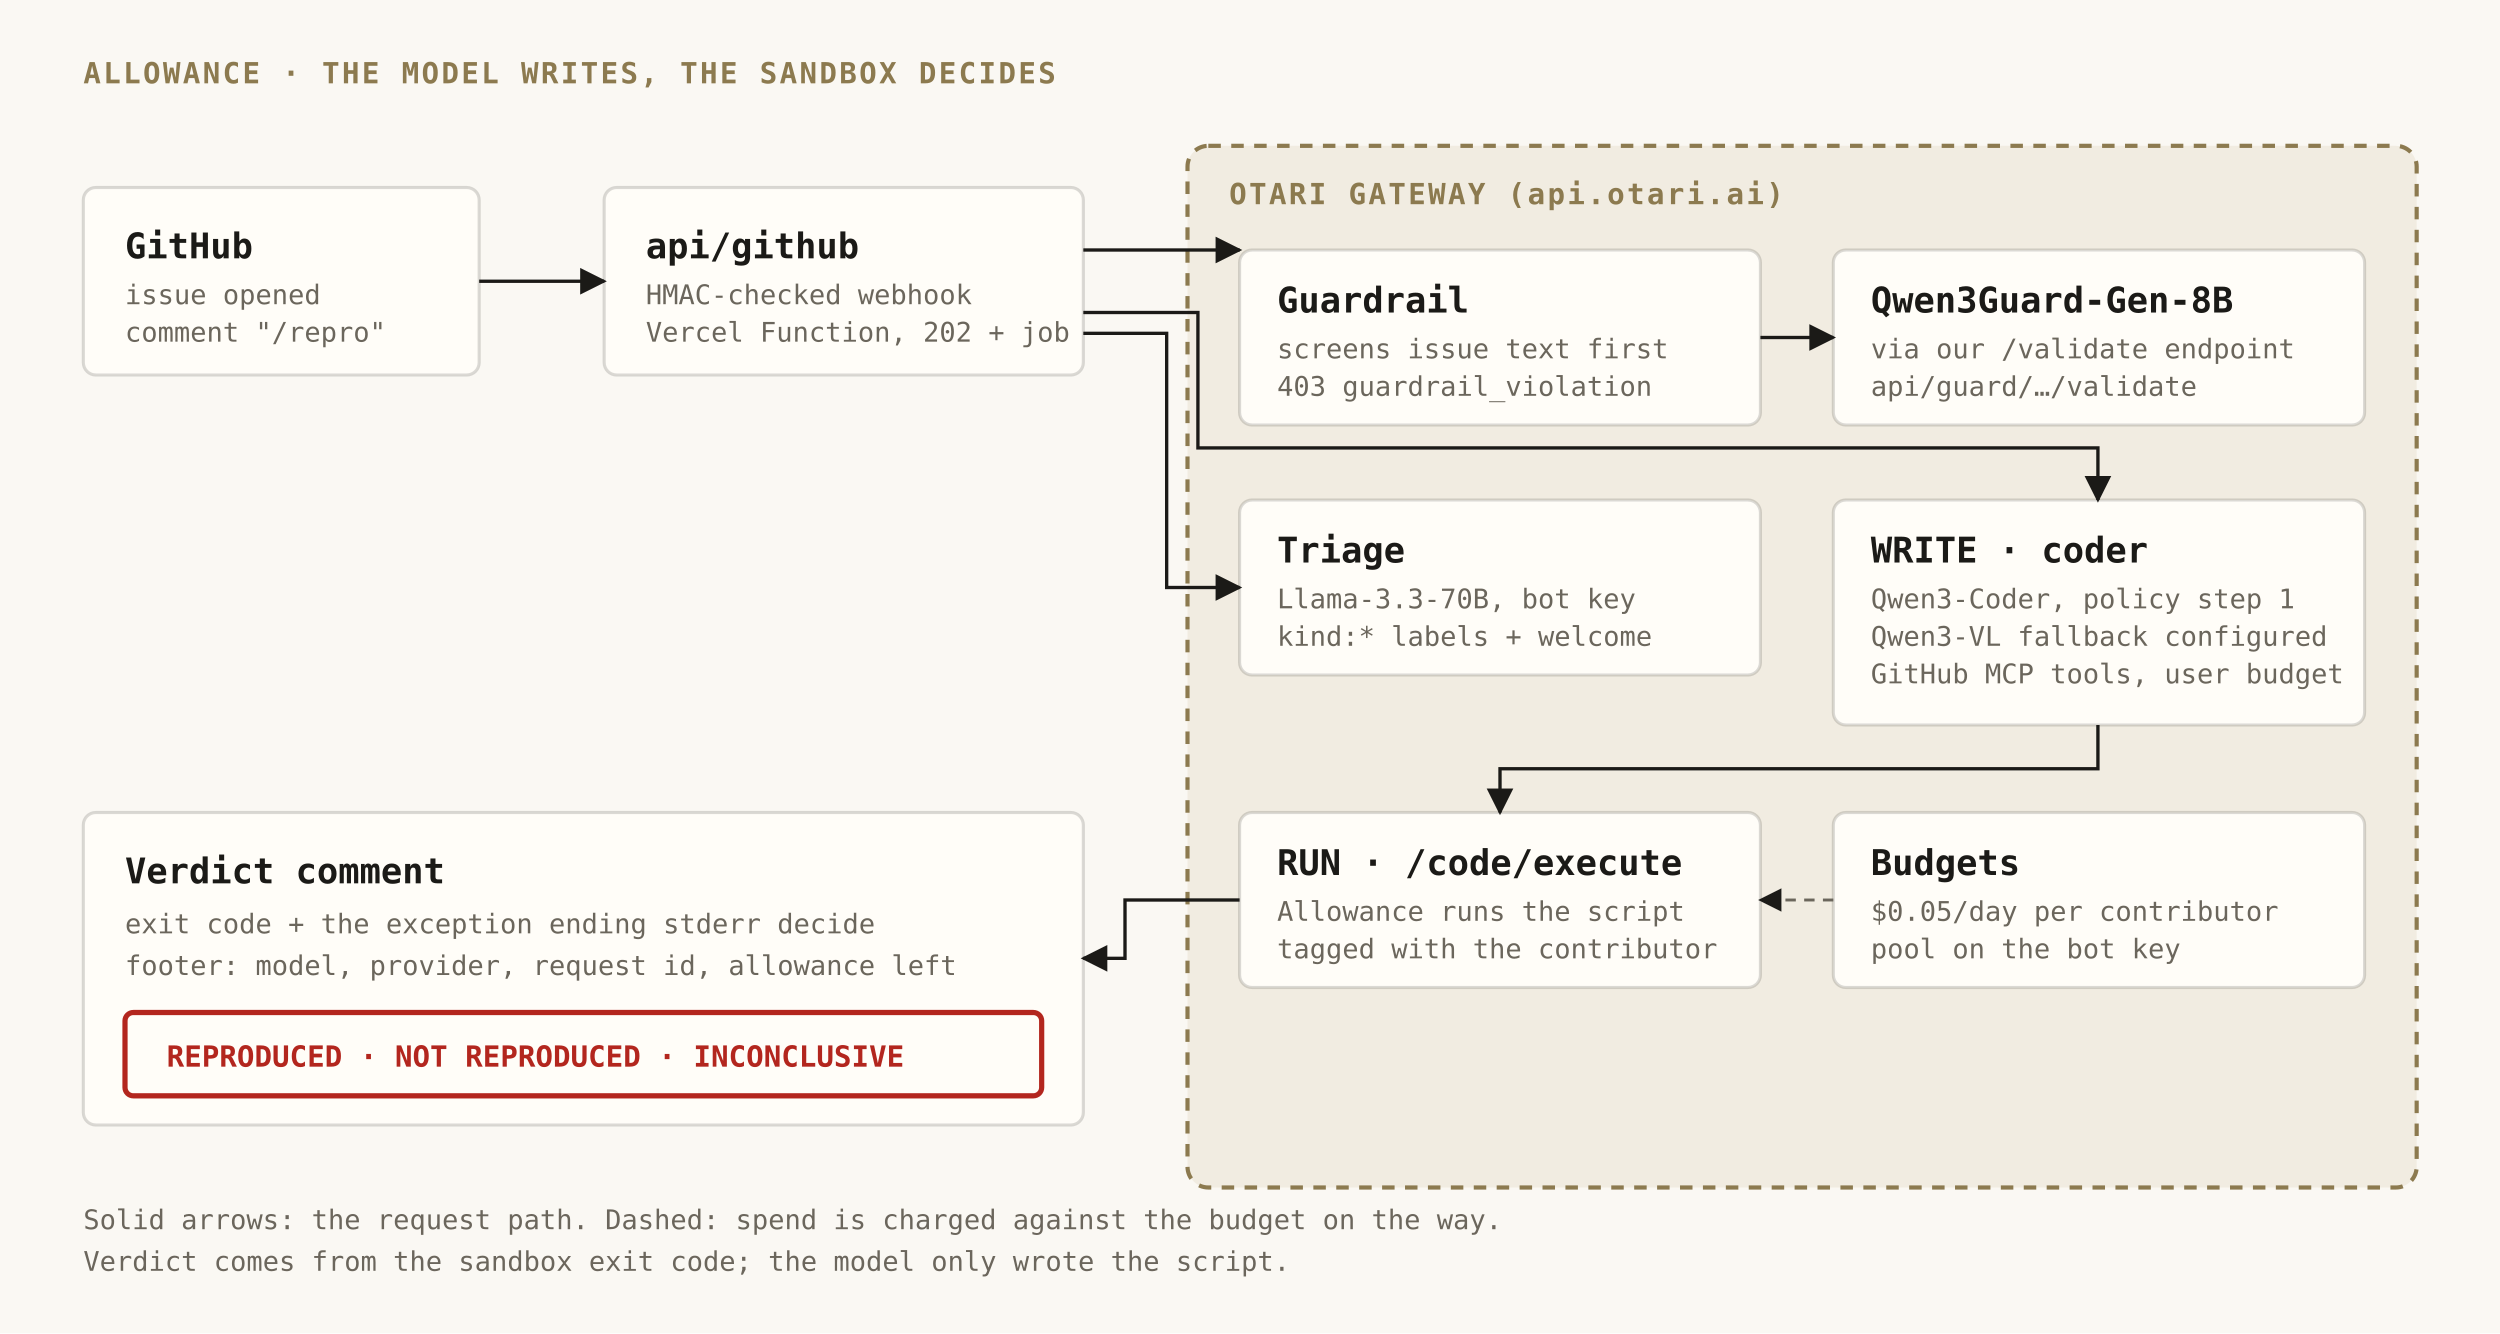
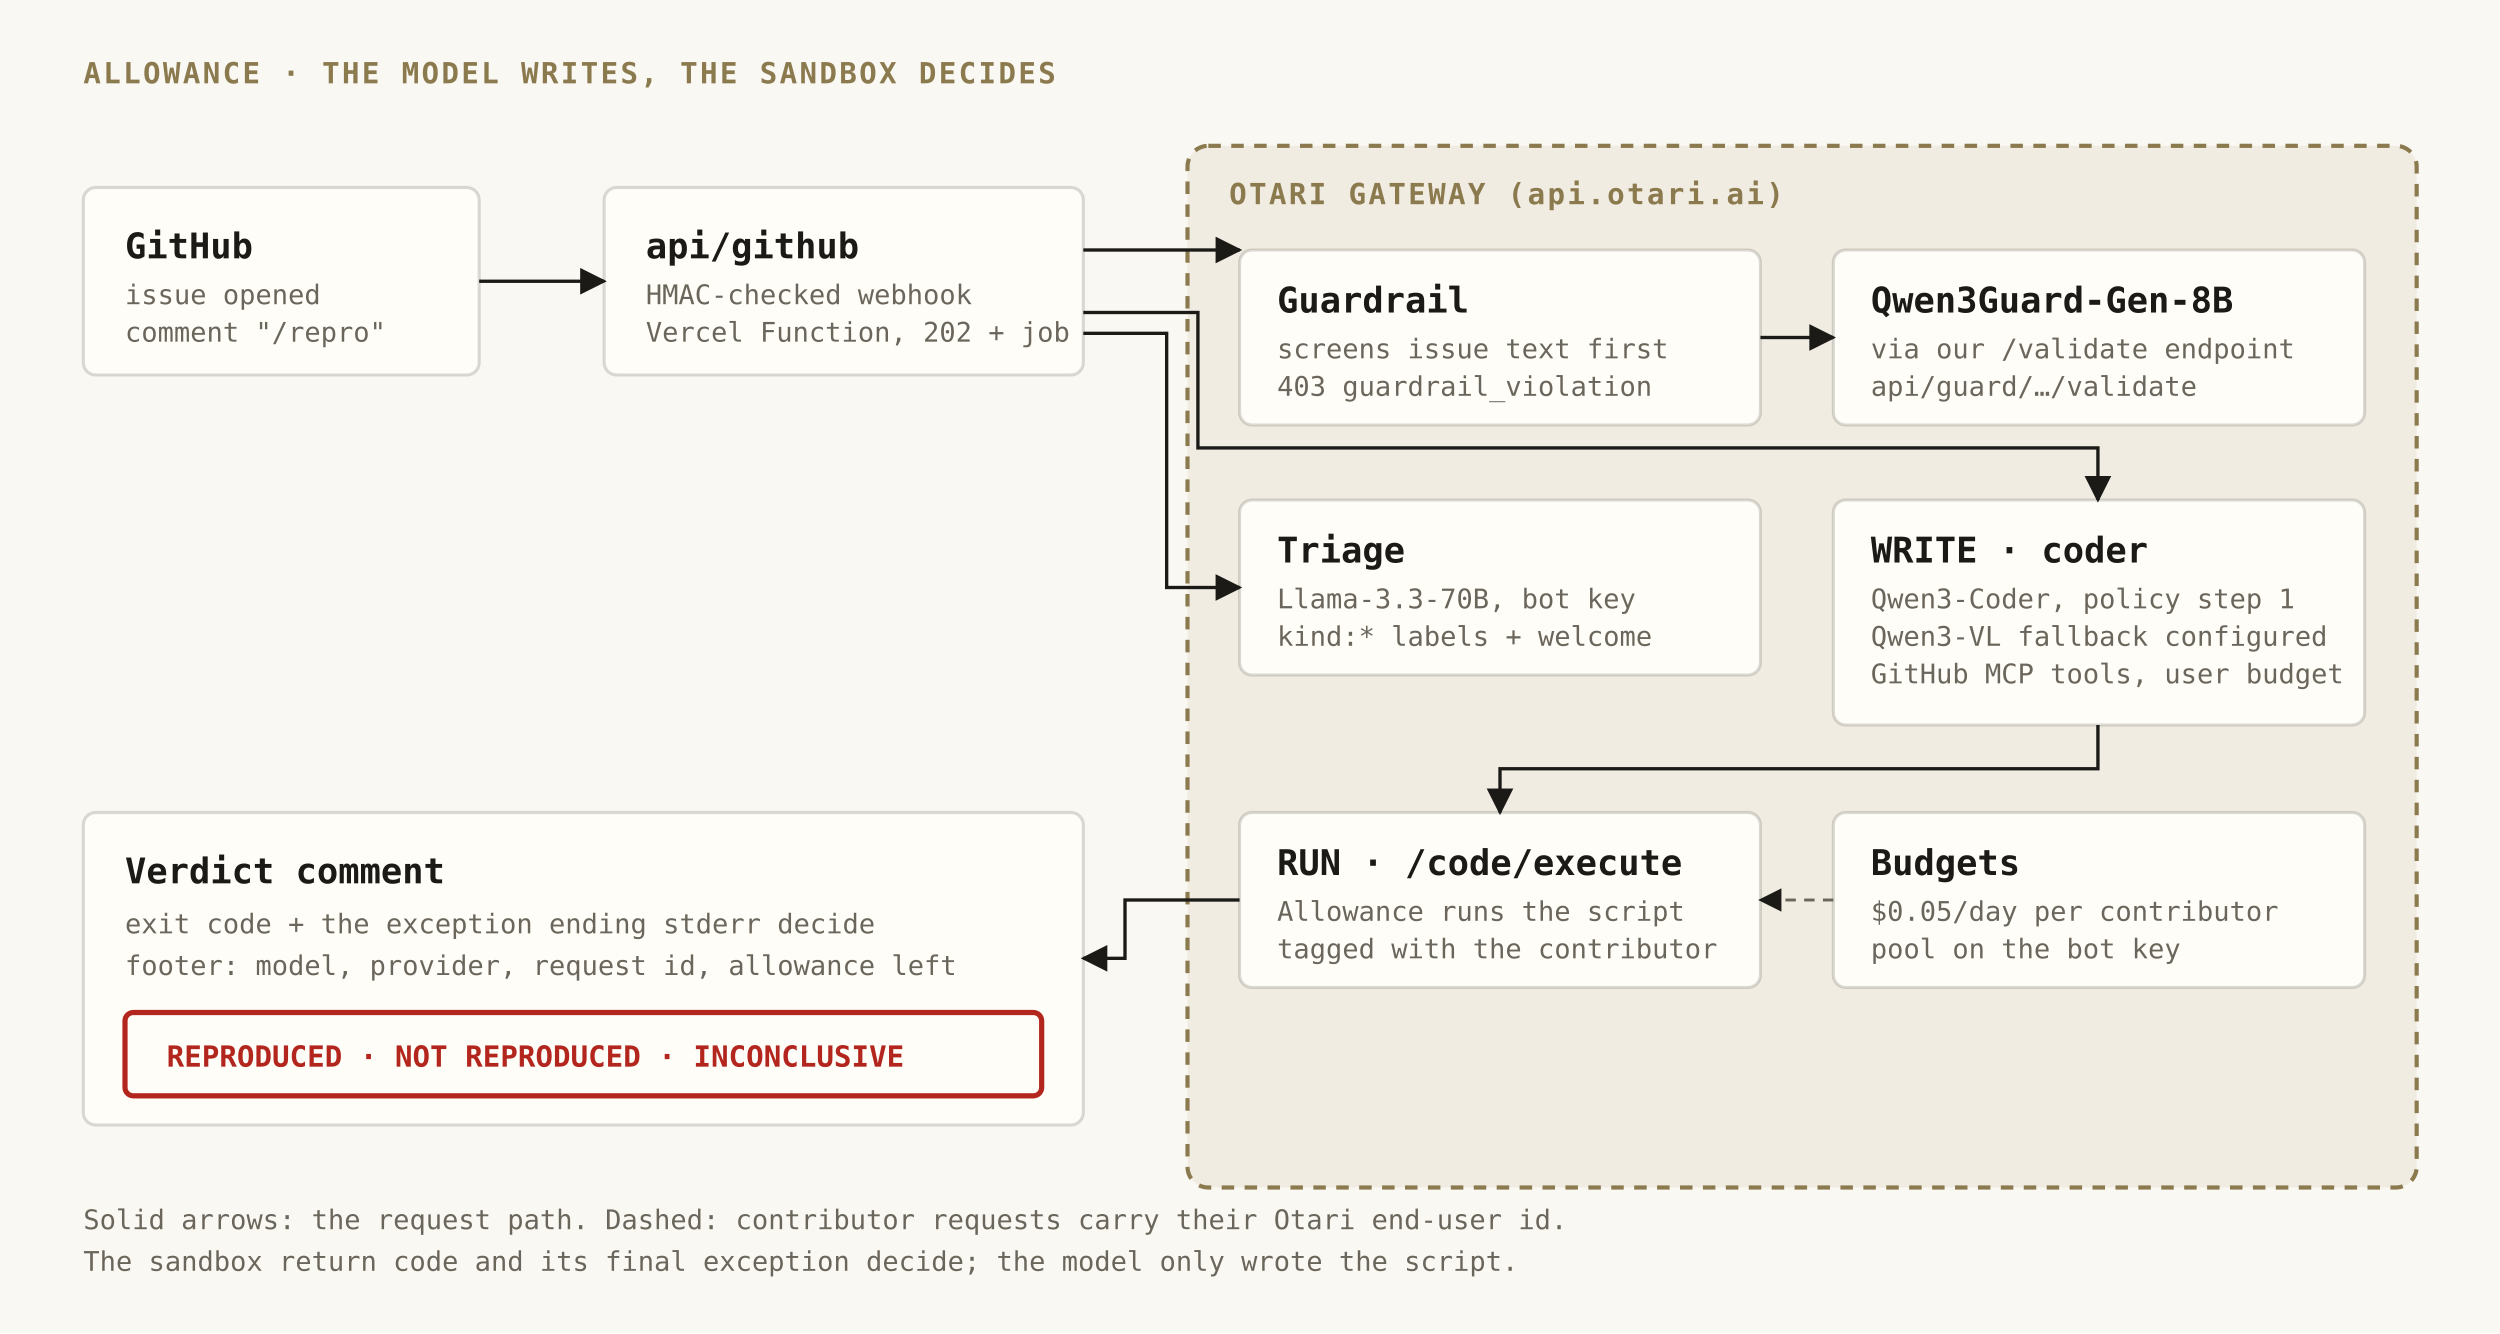
<svg xmlns="http://www.w3.org/2000/svg" viewBox="0 0 1200 640" width="1200" height="640" role="img" aria-labelledby="t d">
  <style>
    .bg{fill:#FAF8F3}.card{fill:#FFFDF8;stroke:#1B1A17;stroke-opacity:.16;stroke-width:1.5}
    .otari{fill:#F1ECE1;stroke:#8C7A4F;stroke-width:2;stroke-dasharray:6 5}
    .t{font:600 17px ui-monospace,Menlo,monospace;fill:#1B1A17}.s{font:13px ui-monospace,Menlo,monospace;fill:#6B665C}
    .h{font:600 14px ui-monospace,Menlo,monospace;fill:#8C7A4F;letter-spacing:.08em}
    .a{stroke:#1B1A17;stroke-width:1.6;fill:none;marker-end:url(#m)}.ad{stroke:#6B665C;stroke-width:1.4;fill:none;stroke-dasharray:5 4;marker-end:url(#m)}
    .stamp{fill:#FFFDF8;stroke:#B3261E;stroke-width:2.5}.st{font:700 14px ui-monospace,Menlo,monospace;fill:#B3261E}
  </style>
  <defs>
    <marker id="m" viewBox="0 0 10 10" refX="9" refY="5" markerWidth="8" markerHeight="8" orient="auto">
      <path d="M0 0L10 5L0 10z" fill="#1B1A17" />
    </marker>
  </defs>
  <rect class="bg" width="1200" height="640" />
  <text class="h" x="40" y="40">ALLOWANCE · THE MODEL WRITES, THE SANDBOX DECIDES</text>
  <rect class="card" x="40" y="90" width="190" height="90" rx="6" />
  <text class="t" x="60" y="124">GitHub</text>
  <text class="s" x="60" y="146">issue opened</text>
  <text class="s" x="60" y="164">comment "/repro"</text>
  <rect class="card" x="290" y="90" width="230" height="90" rx="6" />
  <text class="t" x="310" y="124">api/github</text>
  <text class="s" x="310" y="146">HMAC-checked webhook</text>
  <text class="s" x="310" y="164">Vercel Function, 202 + job</text>
  <rect class="otari" x="570" y="70" width="590" height="500" rx="10" />
  <text class="h" x="590" y="98">OTARI GATEWAY (api.otari.ai)</text>
  <rect class="card" x="595" y="120" width="250" height="84" rx="6" />
  <text class="t" x="613" y="150">Guardrail</text>
  <text class="s" x="613" y="172">screens issue text first</text>
  <text class="s" x="613" y="190">403 guardrail_violation</text>
  <rect class="card" x="880" y="120" width="255" height="84" rx="6" />
  <text class="t" x="898" y="150">Qwen3Guard-Gen-8B</text>
  <text class="s" x="898" y="172">via our /validate endpoint</text>
  <text class="s" x="898" y="190">api/guard/…/validate</text>
  <rect class="card" x="595" y="240" width="250" height="84" rx="6" />
  <text class="t" x="613" y="270">Triage</text>
  <text class="s" x="613" y="292">Llama-3.3-70B, bot key</text>
  <text class="s" x="613" y="310">kind:* labels + welcome</text>
  <rect class="card" x="880" y="240" width="255" height="108" rx="6" />
  <text class="t" x="898" y="270">WRITE · coder</text>
  <text class="s" x="898" y="292">Qwen3-Coder, policy step 1</text>
  <text class="s" x="898" y="310">Qwen3-VL fallback configured</text>
  <text class="s" x="898" y="328">GitHub MCP tools, user budget</text>
  <rect class="card" x="595" y="390" width="250" height="84" rx="6" />
  <text class="t" x="613" y="420">RUN · /code/execute</text>
  <text class="s" x="613" y="442">Allowance runs the script</text>
  <text class="s" x="613" y="460">tagged with the contributor</text>
  <rect class="card" x="880" y="390" width="255" height="84" rx="6" />
  <text class="t" x="898" y="420">Budgets</text>
  <text class="s" x="898" y="442">$0.05/day per contributor</text>
  <text class="s" x="898" y="460">pool on the bot key</text>
  <rect class="card" x="40" y="390" width="480" height="150" rx="6" />
  <text class="t" x="60" y="424">Verdict comment</text>
  <text class="s" x="60" y="448">exit code + the exception ending stderr decide</text>
  <text class="s" x="60" y="468">footer: model, provider, request id, allowance left</text>
  <rect class="stamp" x="60" y="486" width="440" height="40" rx="4" />
  <text class="st" x="80" y="512">REPRODUCED · NOT REPRODUCED · INCONCLUSIVE</text>
  <path class="a" d="M230 135H290" />
  <path class="a" d="M520 120H595" />
  <path class="a" d="M845 162H880" />
  <path class="a" d="M520 160L560 160L560 282H595" />
  <path class="a" d="M520 150L575 150L575 215L1007 215L1007 240" />
  <path class="a" d="M1007 348V369H720V390" />
  <path class="a" d="M595 432H540L540 460H520" />
  <path class="ad" d="M880 432H845" />
-   <text class="s" x="40" y="590">Solid arrows: the request path. Dashed: spend is charged against the budget on the way.</text>
-   <text class="s" x="40" y="610">Verdict comes from the sandbox exit code; the model only wrote the script.</text>
+   <text class="s" x="40" y="590">Solid arrows: the request path. Dashed: contributor requests carry their Otari end-user id.</text>
+   <text class="s" x="40" y="610">The sandbox return code and its final exception decide; the model only wrote the script.</text>
</svg>
